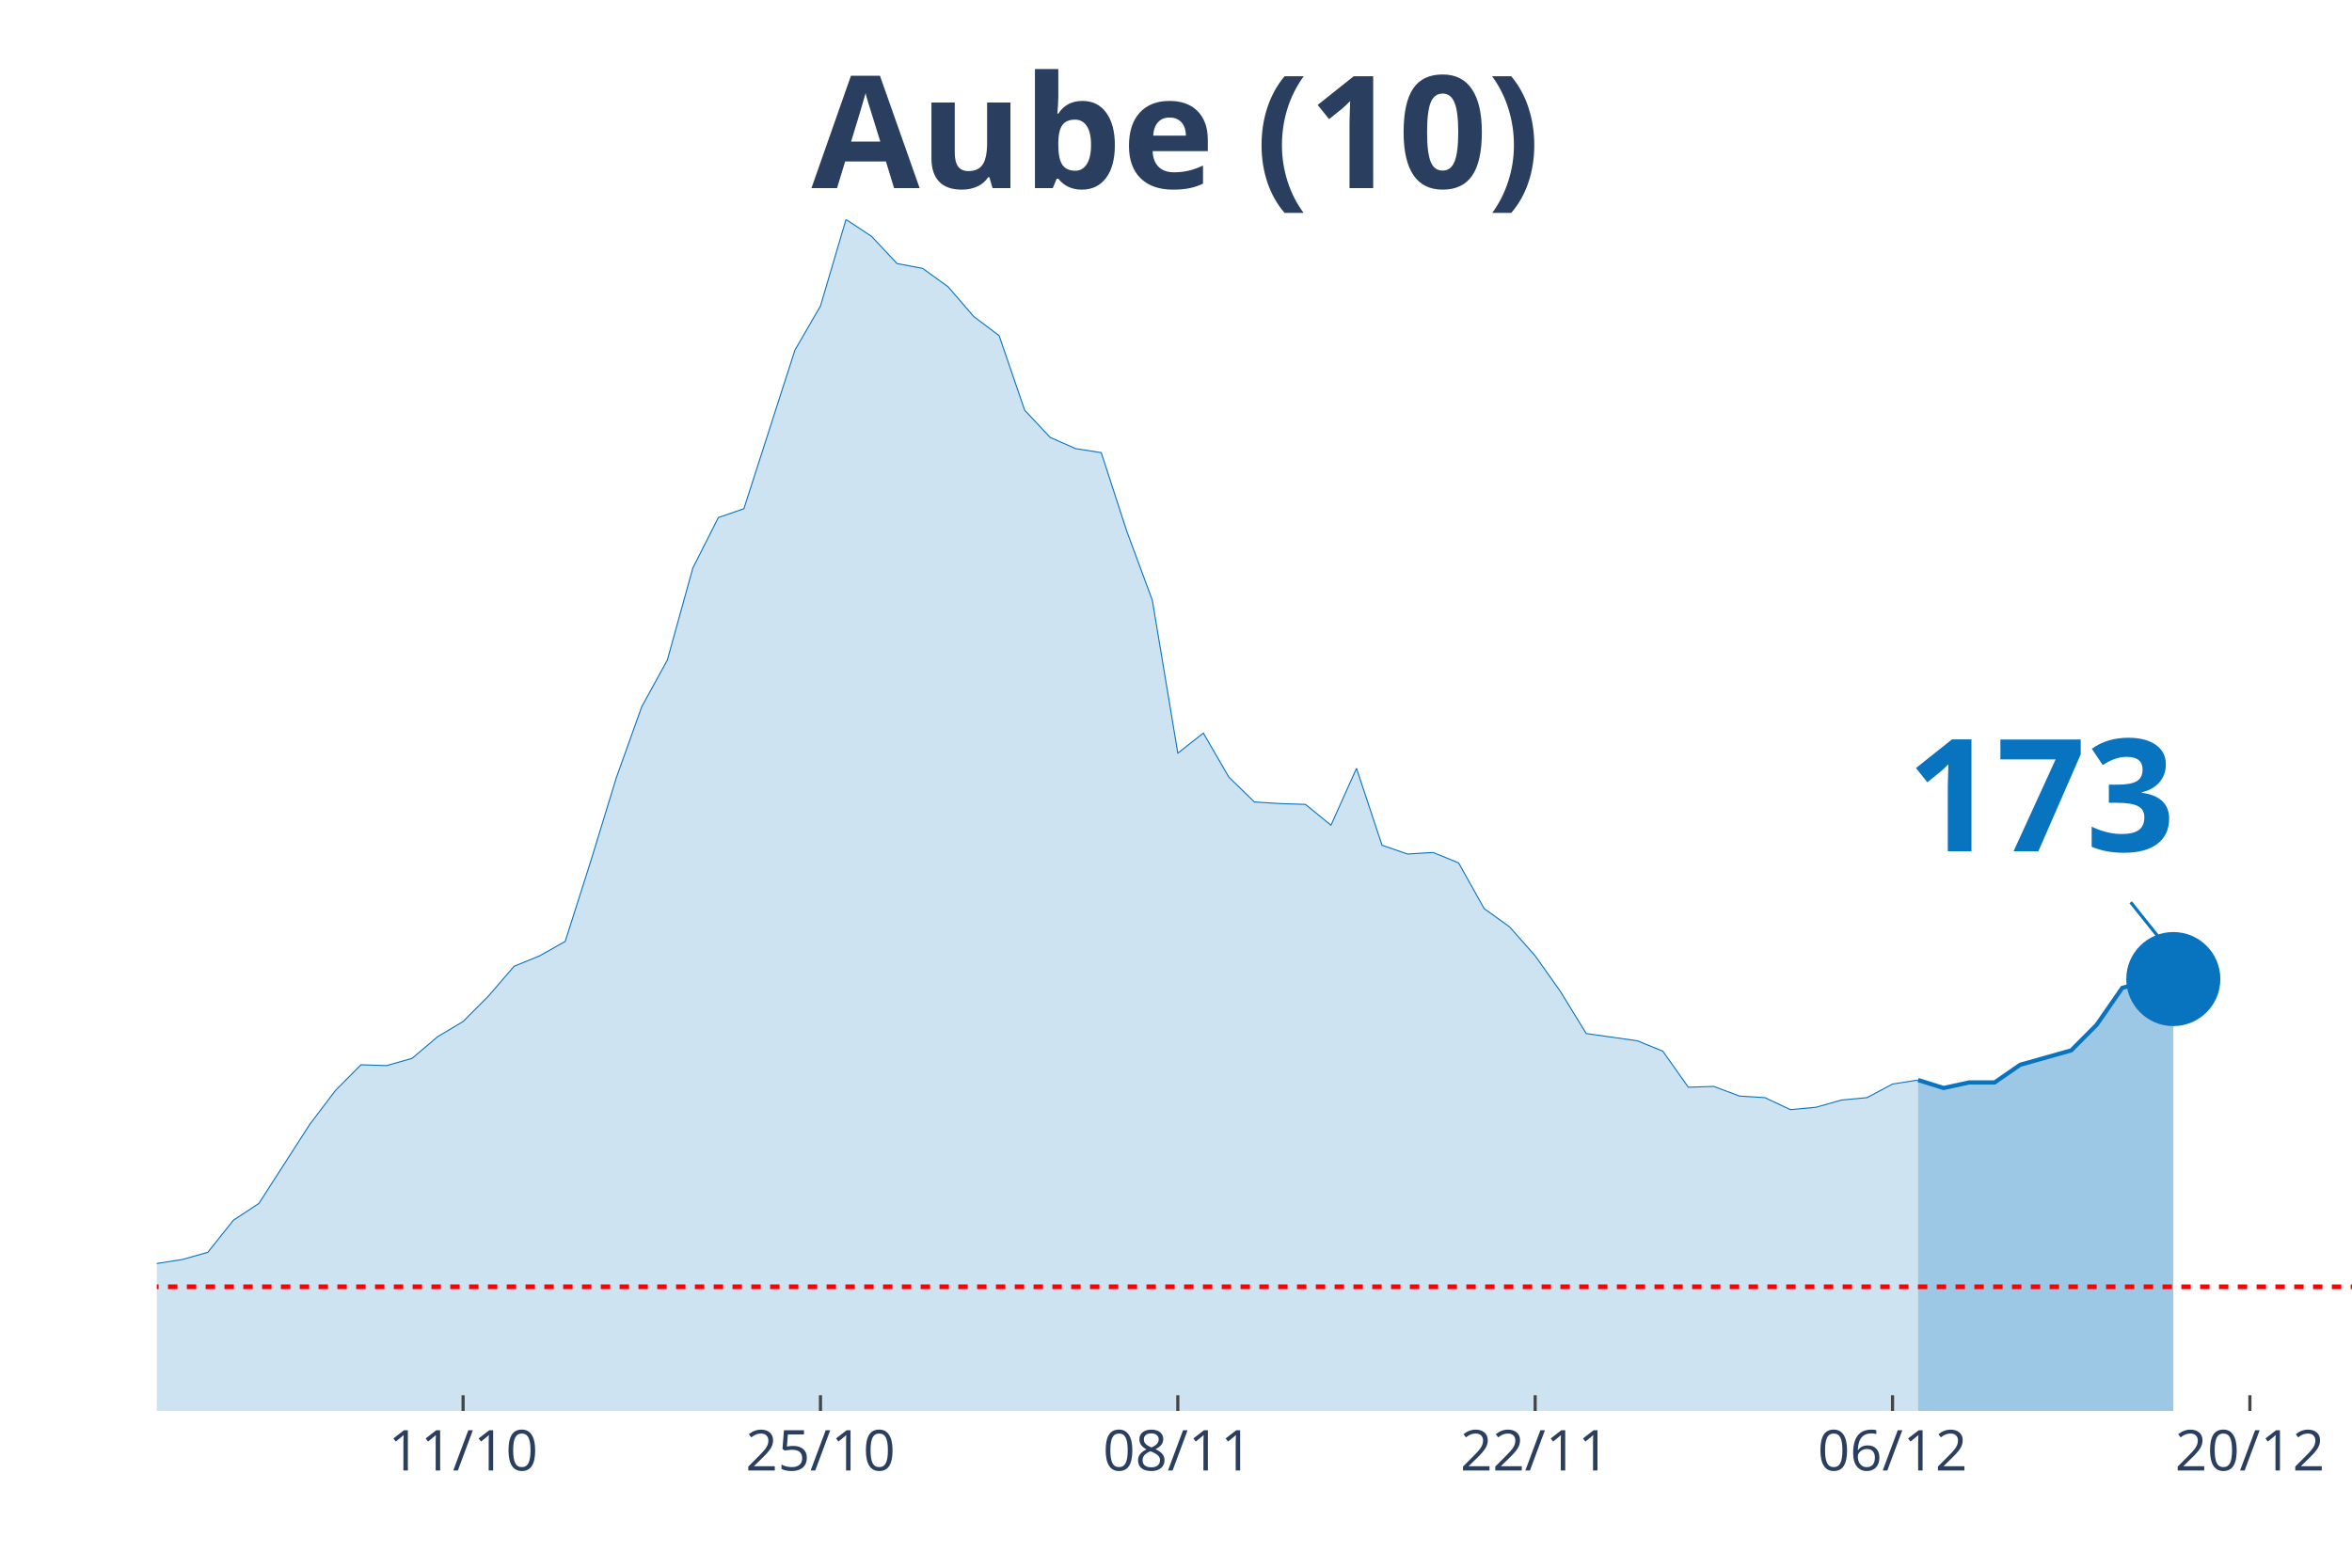
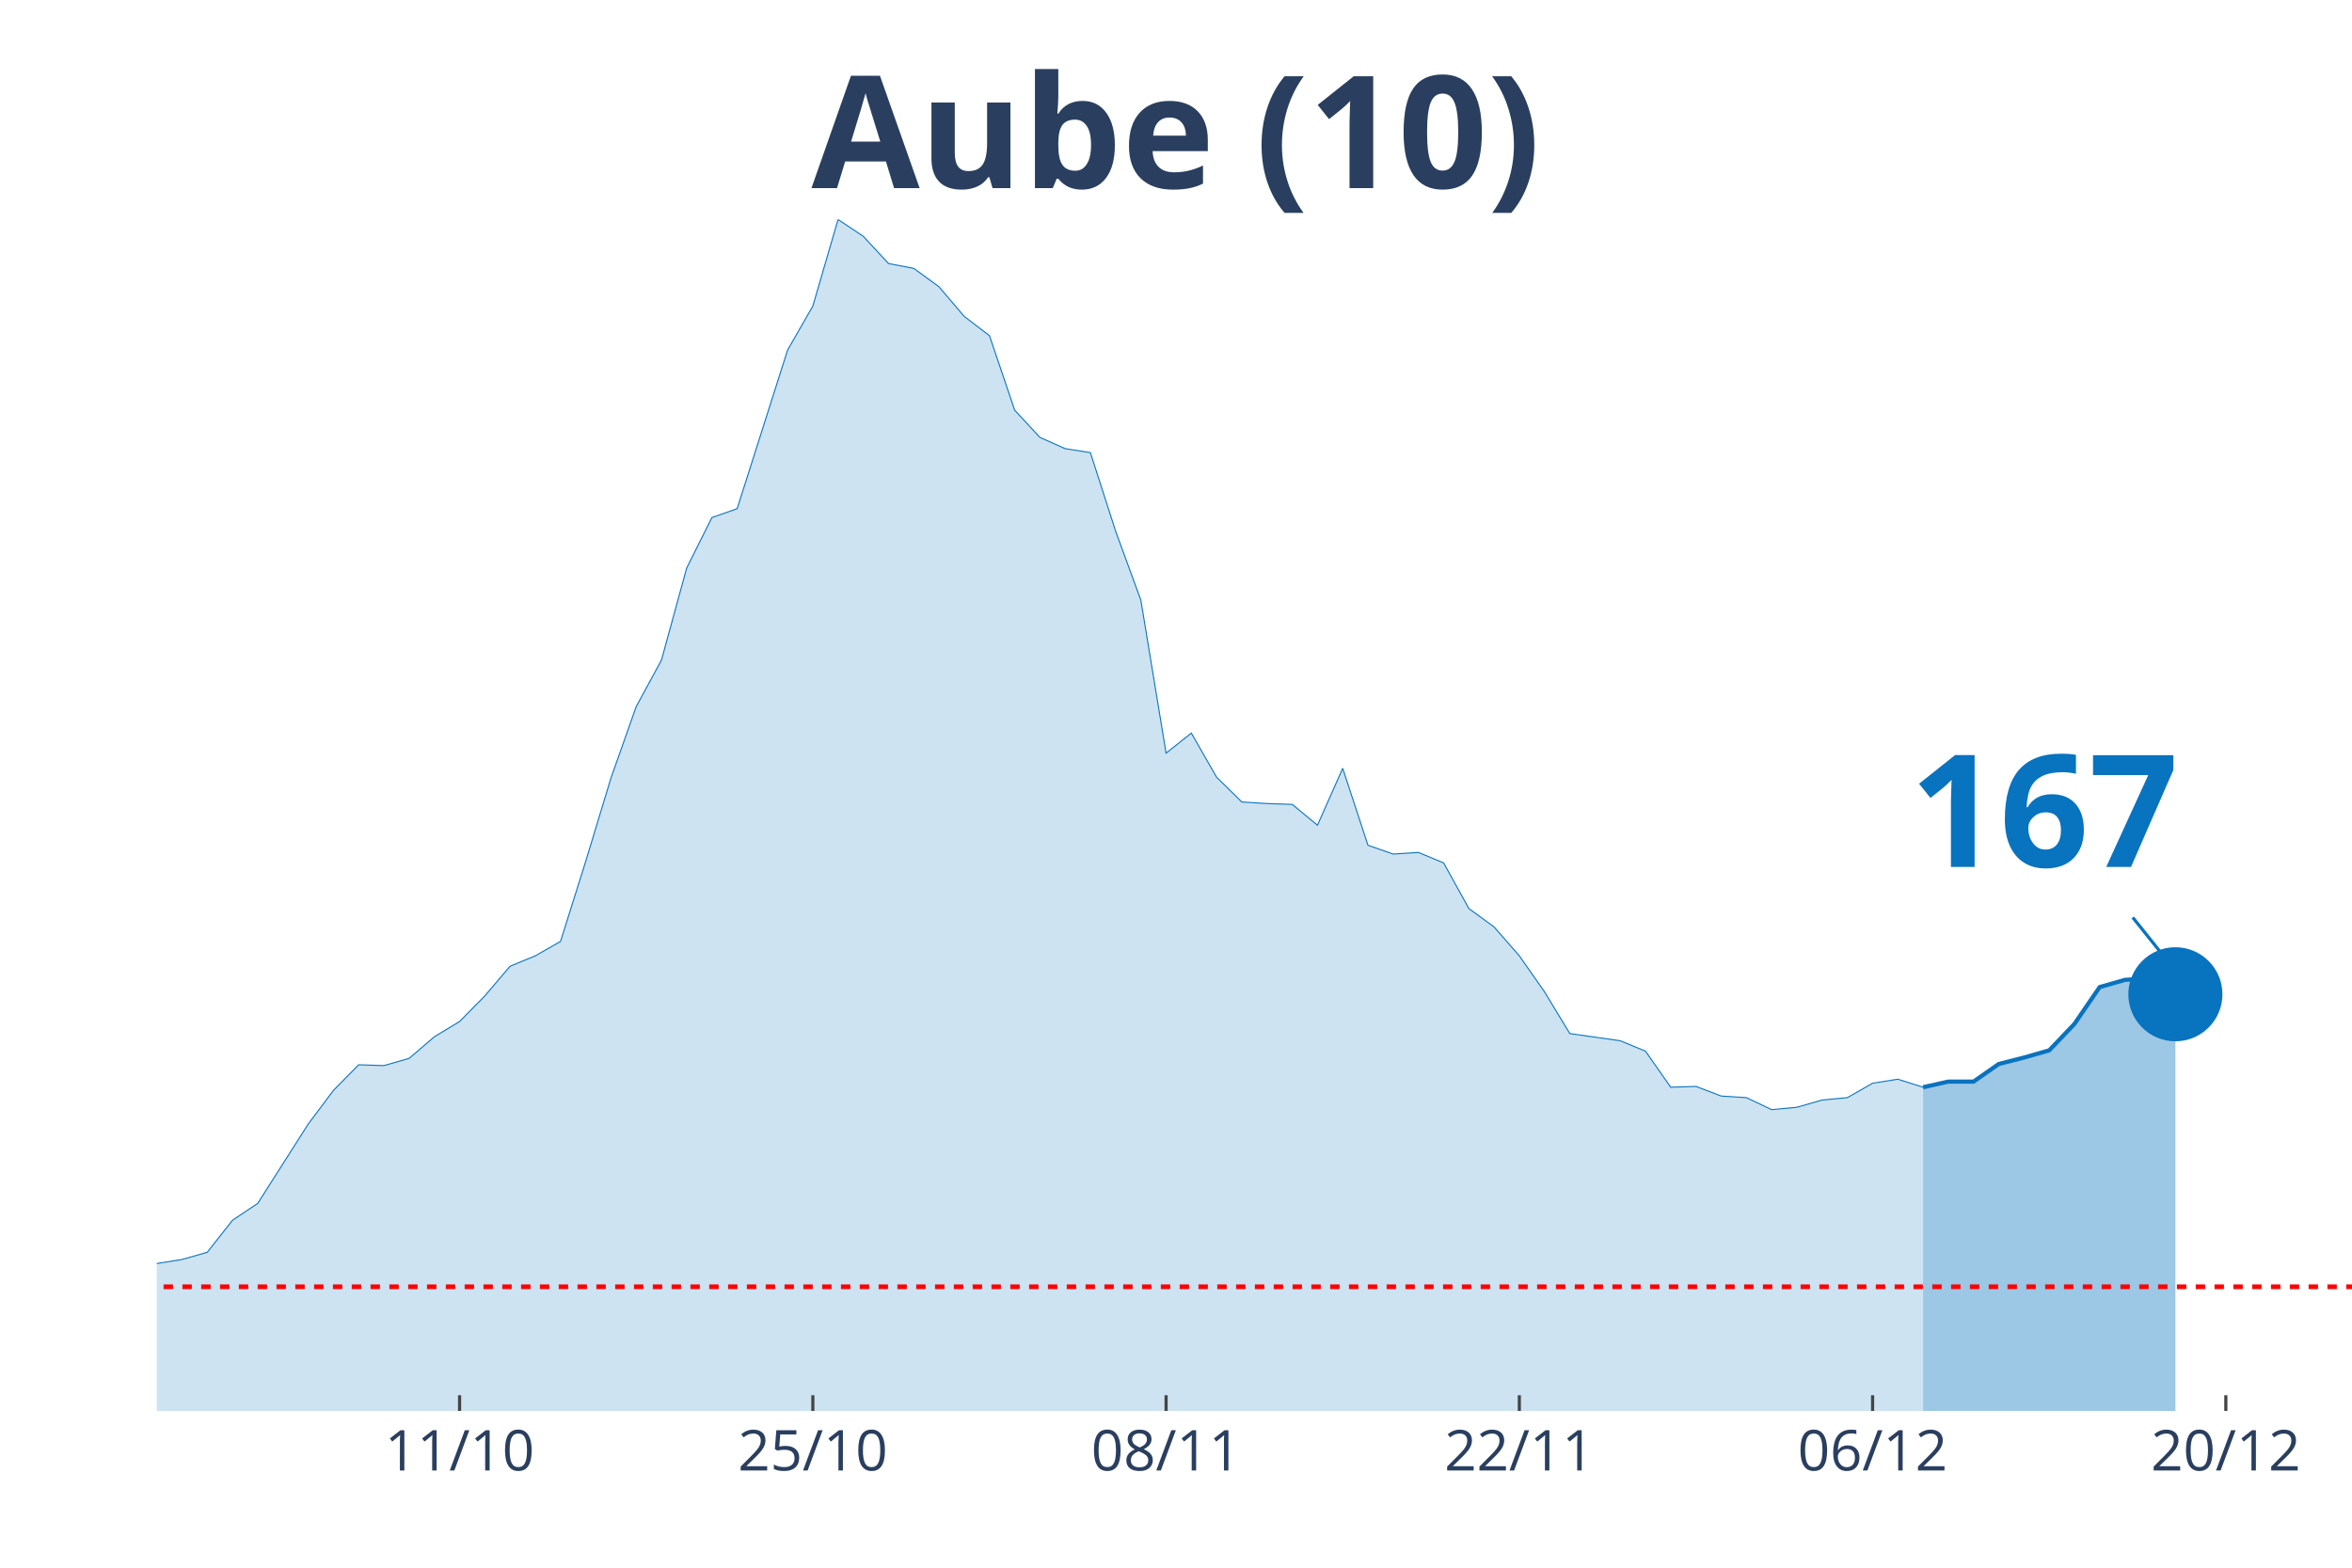
<svg xmlns="http://www.w3.org/2000/svg" class="main-svg" width="1125" height="750" style="" viewBox="0 0 750 500">
  <rect x="0" y="0" width="750" height="500" style="fill: rgb(0, 0, 0); fill-opacity: 0;" />
-   <defs id="defs-9123f8">
+   <defs id="defs-014800">
    <g class="clips">
-       <clipPath id="clip9123f8xyplot" class="plotclip">
+       <clipPath id="clip014800xyplot" class="plotclip">
        <rect width="700" height="380" />
      </clipPath>
-       <clipPath class="axesclip" id="clip9123f8x">
+       <clipPath class="axesclip" id="clip014800x">
        <rect x="50" y="0" width="700" height="500" />
      </clipPath>
-       <clipPath class="axesclip" id="clip9123f8y">
+       <clipPath class="axesclip" id="clip014800y">
        <rect x="0" y="70" width="750" height="380" />
      </clipPath>
-       <clipPath class="axesclip" id="clip9123f8xy">
+       <clipPath class="axesclip" id="clip014800xy">
        <rect x="50" y="70" width="700" height="380" />
      </clipPath>
    </g>
    <g class="gradients" />
  </defs>
  <g class="bglayer">
    <rect class="bg" x="50" y="70" width="700" height="380" style="fill: rgb(0, 0, 0); fill-opacity: 0; stroke-width: 0;" />
  </g>
  <g class="layer-below">
    <g class="imagelayer" />
    <g class="shapelayer" />
  </g>
  <g class="cartesianlayer">
    <g class="subplot xy">
      <g class="layer-subplot">
        <g class="shapelayer" />
        <g class="imagelayer" />
      </g>
      <g class="gridlayer">
        <g class="x">
-           <path class="xgrid crisp" transform="translate(147.67,0)" d="M0,70v380" style="stroke: rgb(255, 255, 255); stroke-opacity: 1; stroke-width: 1px;" />
-           <path class="xgrid crisp" transform="translate(261.63,0)" d="M0,70v380" style="stroke: rgb(255, 255, 255); stroke-opacity: 1; stroke-width: 1px;" />
-           <path class="xgrid crisp" transform="translate(375.58,0)" d="M0,70v380" style="stroke: rgb(255, 255, 255); stroke-opacity: 1; stroke-width: 1px;" />
-           <path class="xgrid crisp" transform="translate(489.53,0)" d="M0,70v380" style="stroke: rgb(255, 255, 255); stroke-opacity: 1; stroke-width: 1px;" />
-           <path class="xgrid crisp" transform="translate(603.49,0)" d="M0,70v380" style="stroke: rgb(255, 255, 255); stroke-opacity: 1; stroke-width: 1px;" />
-           <path class="xgrid crisp" transform="translate(717.44,0)" d="M0,70v380" style="stroke: rgb(255, 255, 255); stroke-opacity: 1; stroke-width: 1px;" />
+           <path class="xgrid crisp" transform="translate(146.55,0)" d="M0,70v380" style="stroke: rgb(255, 255, 255); stroke-opacity: 1; stroke-width: 1px;" />
+           <path class="xgrid crisp" transform="translate(259.2,0)" d="M0,70v380" style="stroke: rgb(255, 255, 255); stroke-opacity: 1; stroke-width: 1px;" />
+           <path class="xgrid crisp" transform="translate(371.84,0)" d="M0,70v380" style="stroke: rgb(255, 255, 255); stroke-opacity: 1; stroke-width: 1px;" />
+           <path class="xgrid crisp" transform="translate(484.48,0)" d="M0,70v380" style="stroke: rgb(255, 255, 255); stroke-opacity: 1; stroke-width: 1px;" />
+           <path class="xgrid crisp" transform="translate(597.13,0)" d="M0,70v380" style="stroke: rgb(255, 255, 255); stroke-opacity: 1; stroke-width: 1px;" />
+           <path class="xgrid crisp" transform="translate(709.77,0)" d="M0,70v380" style="stroke: rgb(255, 255, 255); stroke-opacity: 1; stroke-width: 1px;" />
        </g>
        <g class="y" />
      </g>
      <g class="zerolinelayer" />
      <path class="xlines-below" />
      <path class="ylines-below" />
      <g class="overlines-below" />
      <g class="xaxislayer-below" />
      <g class="yaxislayer-below" />
      <g class="overaxes-below" />
-       <g class="plot" transform="translate(50, 70)" clip-path="url('#clip9123f8xyplot')">
+       <g class="plot" transform="translate(50, 70)" clip-path="url('#clip014800xyplot')">
        <g class="scatterlayer mlayer">
-           <g class="trace scatter tracee32499" style="stroke-miterlimit: 2;">
+           <g class="trace scatter tracea7bce0" style="stroke-miterlimit: 2;">
            <g class="fills">
              <g>
-                 <path class="js-fill" d="M561.63,380L-1106.98,380L-1106.98,376.17L-1050,374.12L-1041.86,376.42L-936.05,378.72L-927.91,379.23L-472.09,375.66L-463.95,373.61L-382.56,370.29L-374.42,364.16L-341.86,360.07L-333.72,359.05L-309.3,362.37L-301.16,363.13L-284.88,362.37L-276.74,360.83L-227.91,357.51L-219.77,360.32L-203.49,362.11L-195.35,358.79L-179.07,351.89L-170.93,351.89L-146.51,345.76L-138.37,344.73L-122.09,348.31L-113.95,347.8L-105.81,343.71L-97.67,344.22L-89.53,343.46L-81.4,344.48L-73.26,343.2L-65.12,340.39L-56.98,340.9L-48.84,342.95L-40.7,343.97L-32.56,342.18L-24.42,340.65L-16.28,340.39L-8.14,340.13L0,332.98L8.14,331.7L16.28,329.4L24.42,319.18L32.56,313.81L48.84,288.51L56.98,277.78L65.12,269.6L73.26,269.86L81.4,267.56L89.53,260.66L97.67,255.8L105.81,247.63L113.95,238.17L122.09,234.85L130.23,230.25L138.37,204.69L146.51,178.12L154.65,155.37L162.79,140.55L170.93,111.16L179.07,95.06L187.21,92.25L203.49,41.65L211.63,27.6L219.77,0L227.91,5.37L236.05,14.06L244.19,15.59L252.33,21.47L260.47,30.92L268.6,37.05L276.74,60.82L284.88,69.51L293.02,73.09L301.16,74.36L309.3,99.41L317.44,121.39L325.58,170.2L333.72,163.81L341.86,177.86L350,185.78L358.14,186.29L366.28,186.55L374.42,193.19L382.56,175.05L390.7,199.58L398.84,202.39L406.98,201.88L415.12,205.21L423.26,219.77L431.4,225.65L439.53,234.85L447.67,246.35L455.81,259.64L472.09,261.94L480.23,265.26L488.37,276.76L496.51,276.5L504.65,279.57L512.79,280.08L520.93,283.91L529.07,283.15L537.21,280.85L545.35,280.08L553.49,275.74L561.63,274.46" style="fill: rgb(8, 115, 191); fill-opacity: 0.2; stroke-width: 0;" />
+                 <path class="js-fill" d="M563.22,380L-1094.25,380L-1094.25,376.17L-1037.93,374.12L-1029.89,376.42L-925.29,378.72L-917.24,379.23L-466.67,375.66L-458.62,373.61L-378.16,370.29L-370.11,364.16L-337.93,360.07L-329.89,359.05L-305.75,362.37L-297.7,363.13L-281.61,362.37L-273.56,360.83L-225.29,357.51L-217.24,360.32L-201.15,362.11L-193.1,358.79L-177.01,351.89L-168.97,351.89L-144.83,345.76L-136.78,344.73L-120.69,348.31L-112.64,347.8L-104.6,343.71L-96.55,344.22L-88.51,343.46L-80.46,344.48L-72.41,343.2L-64.37,340.39L-56.32,340.9L-48.28,342.95L-40.23,343.97L-32.18,342.18L-24.14,340.65L-16.09,340.39L-8.05,340.13L0,332.98L8.05,331.7L16.09,329.4L24.14,319.18L32.18,313.81L48.28,288.51L56.32,277.78L64.37,269.6L72.41,269.86L80.46,267.56L88.51,260.66L96.55,255.8L104.6,247.63L112.64,238.17L120.69,234.85L128.74,230.25L136.78,204.69L144.83,178.12L152.87,155.37L160.92,140.55L168.97,111.16L177.01,95.06L185.06,92.25L201.15,41.65L209.2,27.6L217.24,0L225.29,5.37L233.33,14.06L241.38,15.59L249.43,21.47L257.47,30.92L265.52,37.05L273.56,60.82L281.61,69.51L289.66,73.09L297.7,74.36L305.75,99.41L313.79,121.39L321.84,170.2L329.89,163.81L337.93,177.86L345.98,185.78L354.02,186.29L362.07,186.55L370.11,193.19L378.16,175.05L386.21,199.58L394.25,202.39L402.3,201.88L410.34,205.21L418.39,219.77L426.44,225.65L434.48,234.85L442.53,246.35L450.57,259.64L466.67,261.94L474.71,265.26L482.76,276.76L490.8,276.5L498.85,279.57L506.9,280.08L514.94,283.91L522.99,283.15L531.03,280.85L539.08,280.08L547.13,275.48L555.17,274.2L563.22,276.76" style="fill: rgb(8, 115, 191); fill-opacity: 0.2; stroke-width: 0;" />
              </g>
            </g>
            <g class="errorbars" />
            <g class="lines">
-               <path class="js-line" d="M-1106.98,376.17L-1050,374.12L-1041.86,376.42L-936.05,378.72L-927.91,379.23L-472.09,375.66L-463.95,373.61L-382.56,370.29L-374.42,364.16L-341.86,360.07L-333.72,359.05L-309.3,362.37L-301.16,363.13L-284.88,362.37L-276.74,360.83L-227.91,357.51L-219.77,360.32L-203.49,362.11L-195.35,358.79L-179.07,351.89L-170.93,351.89L-146.51,345.76L-138.37,344.73L-122.09,348.31L-113.95,347.8L-105.81,343.71L-97.67,344.22L-89.53,343.46L-81.4,344.48L-73.26,343.2L-65.12,340.39L-56.98,340.9L-48.84,342.95L-40.7,343.97L-32.56,342.18L-24.42,340.65L-16.28,340.39L-8.14,340.13L0,332.98L8.14,331.7L16.28,329.4L24.42,319.18L32.56,313.81L48.84,288.51L56.98,277.78L65.12,269.6L73.26,269.86L81.4,267.56L89.53,260.66L97.67,255.8L105.81,247.63L113.95,238.17L122.09,234.85L130.23,230.25L138.37,204.69L146.51,178.12L154.65,155.37L162.79,140.55L170.93,111.16L179.07,95.06L187.21,92.25L203.49,41.65L211.63,27.6L219.77,0L227.91,5.37L236.05,14.06L244.19,15.59L252.33,21.47L260.47,30.92L268.6,37.05L276.74,60.82L284.88,69.51L293.02,73.09L301.16,74.36L309.3,99.41L317.44,121.39L325.58,170.2L333.72,163.81L341.86,177.86L350,185.78L358.14,186.29L366.28,186.55L374.42,193.19L382.56,175.05L390.7,199.58L398.84,202.39L406.98,201.88L415.12,205.21L423.26,219.77L431.4,225.65L439.53,234.85L447.67,246.35L455.81,259.64L472.09,261.94L480.23,265.26L488.37,276.76L496.51,276.5L504.65,279.57L512.79,280.08L520.93,283.91L529.07,283.15L537.21,280.85L545.35,280.08L553.49,275.74L561.63,274.46" style="vector-effect: non-scaling-stroke; fill: none; stroke: rgb(8, 115, 191); stroke-opacity: 1; stroke-width: 0.5px; opacity: 1;" />
+               <path class="js-line" d="M-1094.25,376.17L-1037.93,374.12L-1029.89,376.42L-925.29,378.72L-917.24,379.23L-466.67,375.66L-458.62,373.61L-378.16,370.29L-370.11,364.16L-337.93,360.07L-329.89,359.05L-305.75,362.37L-297.7,363.13L-281.61,362.37L-273.56,360.83L-225.29,357.51L-217.24,360.32L-201.15,362.11L-193.1,358.79L-177.01,351.89L-168.97,351.89L-144.83,345.76L-136.78,344.73L-120.69,348.31L-112.64,347.8L-104.6,343.71L-96.55,344.22L-88.51,343.46L-80.46,344.48L-72.41,343.2L-64.37,340.39L-56.32,340.9L-48.28,342.95L-40.23,343.97L-32.18,342.18L-24.14,340.65L-16.09,340.39L-8.05,340.13L0,332.98L8.05,331.7L16.09,329.4L24.14,319.18L32.18,313.81L48.28,288.51L56.32,277.78L64.37,269.6L72.41,269.86L80.46,267.56L88.51,260.66L96.55,255.8L104.6,247.63L112.64,238.17L120.69,234.85L128.74,230.25L136.78,204.69L144.83,178.12L152.87,155.37L160.92,140.55L168.97,111.16L177.01,95.06L185.06,92.25L201.15,41.65L209.2,27.6L217.24,0L225.29,5.37L233.33,14.06L241.38,15.59L249.43,21.47L257.47,30.92L265.52,37.05L273.56,60.82L281.61,69.51L289.66,73.09L297.7,74.36L305.75,99.41L313.79,121.39L321.84,170.2L329.89,163.81L337.93,177.86L345.98,185.78L354.02,186.29L362.07,186.55L370.11,193.19L378.16,175.05L386.21,199.58L394.25,202.39L402.3,201.88L410.34,205.21L418.39,219.77L426.44,225.65L434.48,234.85L442.53,246.35L450.57,259.64L466.67,261.94L474.71,265.26L482.76,276.76L490.8,276.5L498.85,279.57L506.9,280.08L514.94,283.91L522.99,283.15L531.03,280.85L539.08,280.08L547.13,275.48L555.17,274.2L563.22,276.76" style="vector-effect: non-scaling-stroke; fill: none; stroke: rgb(8, 115, 191); stroke-opacity: 1; stroke-width: 0.5px; opacity: 1;" />
            </g>
            <g class="points" />
            <g class="text" />
          </g>
-           <g class="trace scatter trace51a74f" style="stroke-miterlimit: 2;">
+           <g class="trace scatter tracef8d986" style="stroke-miterlimit: 2;">
            <g class="fills">
              <g>
-                 <path class="js-fill" d="M643.02,380L561.63,380L561.63,274.46L569.77,277.01L577.91,275.23L586.05,275.23L594.19,269.6L610.47,265L618.6,256.83L626.74,245.07L634.88,242.77L643.02,242.26" style="fill: rgb(8, 115, 191); fill-opacity: 0.4; stroke-width: 0;" />
+                 <path class="js-fill" d="M643.68,380L563.22,380L563.22,276.76L571.26,274.97L579.31,274.97L587.36,269.35L595.4,267.3L603.45,265L611.49,256.57L619.54,244.82L627.59,242.52L635.63,242L643.68,247.11" style="fill: rgb(8, 115, 191); fill-opacity: 0.4; stroke-width: 0;" />
              </g>
            </g>
            <g class="errorbars" />
            <g class="lines">
-               <path class="js-line" d="M561.63,274.46L569.77,277.01L577.91,275.23L586.05,275.23L594.19,269.6L610.47,265L618.6,256.83L626.74,245.07L634.88,242.77L643.02,242.26" style="vector-effect: non-scaling-stroke; fill: none; stroke: rgb(8, 115, 191); stroke-opacity: 1; stroke-width: 2px; opacity: 1;" />
+               <path class="js-line" d="M563.22,276.76L571.26,274.97L579.31,274.97L587.36,269.35L595.4,267.3L603.45,265L611.49,256.57L619.54,244.82L627.59,242.52L635.63,242L643.68,247.11" style="vector-effect: non-scaling-stroke; fill: none; stroke: rgb(8, 115, 191); stroke-opacity: 1; stroke-width: 2px; opacity: 1;" />
            </g>
            <g class="points" />
            <g class="text" />
          </g>
-           <g class="trace scatter tracee1068e" style="stroke-miterlimit: 2; opacity: 1;">
+           <g class="trace scatter trace7ab126" style="stroke-miterlimit: 2; opacity: 1;">
            <g class="fills" />
            <g class="errorbars" />
            <g class="lines" />
            <g class="points">
-               <path class="point" transform="translate(643.02,242.26)" d="M15,0A15,15 0 1,1 0,-15A15,15 0 0,1 15,0Z" style="opacity: 1; stroke-width: 0px; fill: rgb(8, 115, 191); fill-opacity: 1;" />
+               <path class="point" transform="translate(643.68,247.11)" d="M15,0A15,15 0 1,1 0,-15A15,15 0 0,1 15,0Z" style="opacity: 1; stroke-width: 0px; fill: rgb(8, 115, 191); fill-opacity: 1;" />
            </g>
            <g class="text" />
          </g>
        </g>
      </g>
      <g class="overplot" />
      <path class="xlines-above crisp" style="fill: none; stroke-width: 1px; stroke: rgb(0, 0, 0); stroke-opacity: 0;" d="" />
      <path class="ylines-above crisp" style="fill: none;" d="M0,0" />
      <g class="overlines-above" />
      <g class="xaxislayer-above">
-         <path class="xtick ticks crisp" d="M0,450v-5" transform="translate(147.67,0)" style="stroke: rgb(68, 68, 68); stroke-opacity: 1; stroke-width: 1px;" />
-         <path class="xtick ticks crisp" d="M0,450v-5" transform="translate(261.63,0)" style="stroke: rgb(68, 68, 68); stroke-opacity: 1; stroke-width: 1px;" />
-         <path class="xtick ticks crisp" d="M0,450v-5" transform="translate(375.58,0)" style="stroke: rgb(68, 68, 68); stroke-opacity: 1; stroke-width: 1px;" />
-         <path class="xtick ticks crisp" d="M0,450v-5" transform="translate(489.53,0)" style="stroke: rgb(68, 68, 68); stroke-opacity: 1; stroke-width: 1px;" />
-         <path class="xtick ticks crisp" d="M0,450v-5" transform="translate(603.49,0)" style="stroke: rgb(68, 68, 68); stroke-opacity: 1; stroke-width: 1px;" />
-         <path class="xtick ticks crisp" d="M0,450v-5" transform="translate(717.44,0)" style="stroke: rgb(68, 68, 68); stroke-opacity: 1; stroke-width: 1px;" />
+         <path class="xtick ticks crisp" d="M0,450v-5" transform="translate(146.55,0)" style="stroke: rgb(68, 68, 68); stroke-opacity: 1; stroke-width: 1px;" />
+         <path class="xtick ticks crisp" d="M0,450v-5" transform="translate(259.2,0)" style="stroke: rgb(68, 68, 68); stroke-opacity: 1; stroke-width: 1px;" />
+         <path class="xtick ticks crisp" d="M0,450v-5" transform="translate(371.84,0)" style="stroke: rgb(68, 68, 68); stroke-opacity: 1; stroke-width: 1px;" />
+         <path class="xtick ticks crisp" d="M0,450v-5" transform="translate(484.48,0)" style="stroke: rgb(68, 68, 68); stroke-opacity: 1; stroke-width: 1px;" />
+         <path class="xtick ticks crisp" d="M0,450v-5" transform="translate(597.13,0)" style="stroke: rgb(68, 68, 68); stroke-opacity: 1; stroke-width: 1px;" />
+         <path class="xtick ticks crisp" d="M0,450v-5" transform="translate(709.77,0)" style="stroke: rgb(68, 68, 68); stroke-opacity: 1; stroke-width: 1px;" />
        <g class="xtick">
-           <text text-anchor="middle" x="0" y="469" transform="translate(147.67,0)" style="font-family: 'Open Sans', verdana, arial, sans-serif; font-size: 18px; fill: rgb(42, 63, 95); fill-opacity: 1; white-space: pre;">11/10</text>
+           <text text-anchor="middle" x="0" y="469" transform="translate(146.55,0)" style="font-family: 'Open Sans', verdana, arial, sans-serif; font-size: 18px; fill: rgb(42, 63, 95); fill-opacity: 1; white-space: pre;">11/10</text>
        </g>
        <g class="xtick">
-           <text text-anchor="middle" x="0" y="469" transform="translate(261.63,0)" style="font-family: 'Open Sans', verdana, arial, sans-serif; font-size: 18px; fill: rgb(42, 63, 95); fill-opacity: 1; white-space: pre;">25/10</text>
+           <text text-anchor="middle" x="0" y="469" transform="translate(259.2,0)" style="font-family: 'Open Sans', verdana, arial, sans-serif; font-size: 18px; fill: rgb(42, 63, 95); fill-opacity: 1; white-space: pre;">25/10</text>
        </g>
        <g class="xtick">
-           <text text-anchor="middle" x="0" y="469" transform="translate(375.58,0)" style="font-family: 'Open Sans', verdana, arial, sans-serif; font-size: 18px; fill: rgb(42, 63, 95); fill-opacity: 1; white-space: pre;">08/11</text>
+           <text text-anchor="middle" x="0" y="469" transform="translate(371.84,0)" style="font-family: 'Open Sans', verdana, arial, sans-serif; font-size: 18px; fill: rgb(42, 63, 95); fill-opacity: 1; white-space: pre;">08/11</text>
        </g>
        <g class="xtick">
-           <text text-anchor="middle" x="0" y="469" transform="translate(489.53,0)" style="font-family: 'Open Sans', verdana, arial, sans-serif; font-size: 18px; fill: rgb(42, 63, 95); fill-opacity: 1; white-space: pre;">22/11</text>
+           <text text-anchor="middle" x="0" y="469" transform="translate(484.48,0)" style="font-family: 'Open Sans', verdana, arial, sans-serif; font-size: 18px; fill: rgb(42, 63, 95); fill-opacity: 1; white-space: pre;">22/11</text>
        </g>
        <g class="xtick">
-           <text text-anchor="middle" x="0" y="469" transform="translate(603.49,0)" style="font-family: 'Open Sans', verdana, arial, sans-serif; font-size: 18px; fill: rgb(42, 63, 95); fill-opacity: 1; white-space: pre;">06/12</text>
+           <text text-anchor="middle" x="0" y="469" transform="translate(597.13,0)" style="font-family: 'Open Sans', verdana, arial, sans-serif; font-size: 18px; fill: rgb(42, 63, 95); fill-opacity: 1; white-space: pre;">06/12</text>
        </g>
        <g class="xtick">
-           <text text-anchor="middle" x="0" y="469" transform="translate(717.44,0)" style="font-family: 'Open Sans', verdana, arial, sans-serif; font-size: 18px; fill: rgb(42, 63, 95); fill-opacity: 1; white-space: pre;">20/12</text>
+           <text text-anchor="middle" x="0" y="469" transform="translate(709.77,0)" style="font-family: 'Open Sans', verdana, arial, sans-serif; font-size: 18px; fill: rgb(42, 63, 95); fill-opacity: 1; white-space: pre;">20/12</text>
        </g>
      </g>
      <g class="yaxislayer-above" />
      <g class="overaxes-above" />
    </g>
  </g>
  <g class="polarlayer" />
  <g class="ternarylayer" />
  <g class="geolayer" />
  <g class="funnelarealayer" />
  <g class="pielayer" />
  <g class="treemaplayer" />
  <g class="sunburstlayer" />
  <g class="glimages" />
-   <defs id="topdefs-9123f8">
+   <defs id="topdefs-014800">
    <g class="clips" />
  </defs>
  <g class="layer-above">
    <g class="imagelayer" />
    <g class="shapelayer">
-       <path data-index="0" fill-rule="evenodd" d="M-4524.42,410.4L1425.58,410.4" clip-path="url('#clip9123f8xy')" style="opacity: 1; stroke: rgb(255, 0, 0); stroke-opacity: 1; fill: rgb(0, 0, 0); fill-opacity: 0; stroke-dasharray: 3px, 3px; stroke-width: 1.5px;" />
+       <path data-index="0" fill-rule="evenodd" d="M-4471.84,410.4L1409.77,410.4" clip-path="url('#clip014800xy')" style="opacity: 1; stroke: rgb(255, 0, 0); stroke-opacity: 1; fill: rgb(0, 0, 0); fill-opacity: 0; stroke-dasharray: 3px, 3px; stroke-width: 1.5px;" />
    </g>
  </g>
  <g class="infolayer">
    <g class="g-gtitle">
      <text class="gtitle" x="375" y="25" text-anchor="middle" dy="0.7em" style="font-family: 'Open Sans', verdana, arial, sans-serif; font-size: 50px; fill: rgb(42, 63, 95); opacity: 1; font-weight: normal; white-space: pre;">
        <tspan style="font-weight:bold">Aube (10)</tspan>
      </text>
    </g>
    <g class="g-xtitle" />
    <g class="annotation" data-index="0" style="opacity: 1;">
-       <g class="annotation-text-g" transform="rotate(0,651.02,252.26)">
-         <g class="cursor-pointer" transform="translate(593, 216)">
+       <g class="annotation-text-g" transform="rotate(0,651.68,257.11)">
+         <g class="cursor-pointer" transform="translate(594, 221)">
          <rect class="bg" x="0.5" y="0.5" width="115" height="71" style="stroke-width: 1px; stroke: rgb(0, 0, 0); stroke-opacity: 0; fill: rgb(255, 255, 255); fill-opacity: 0.6;" />
          <text class="annotation-text" text-anchor="middle" x="57.812" y="55.5" style="font-family: 'Open Sans', verdana, arial, sans-serif; font-size: 50px; fill: rgb(8, 115, 191); fill-opacity: 1; white-space: pre;">
-             <tspan style="font-weight:bold">173 </tspan>
+             <tspan style="font-weight:bold">167 </tspan>
          </text>
        </g>
      </g>
      <g class="annotation-arrow-g" style="opacity: 1;">
-         <path d="M679.42,287.76L691.02,302.26" style="stroke-width: 1px; stroke: rgb(8, 115, 191); stroke-opacity: 1; stroke-dasharray: 0px, 0px, 18.569px, 18.569px;" />
+         <path d="M680.08,292.61L691.68,307.11" style="stroke-width: 1px; stroke: rgb(8, 115, 191); stroke-opacity: 1; stroke-dasharray: 0px, 0px, 18.569px, 18.569px;" />
      </g>
    </g>
  </g>
</svg>
